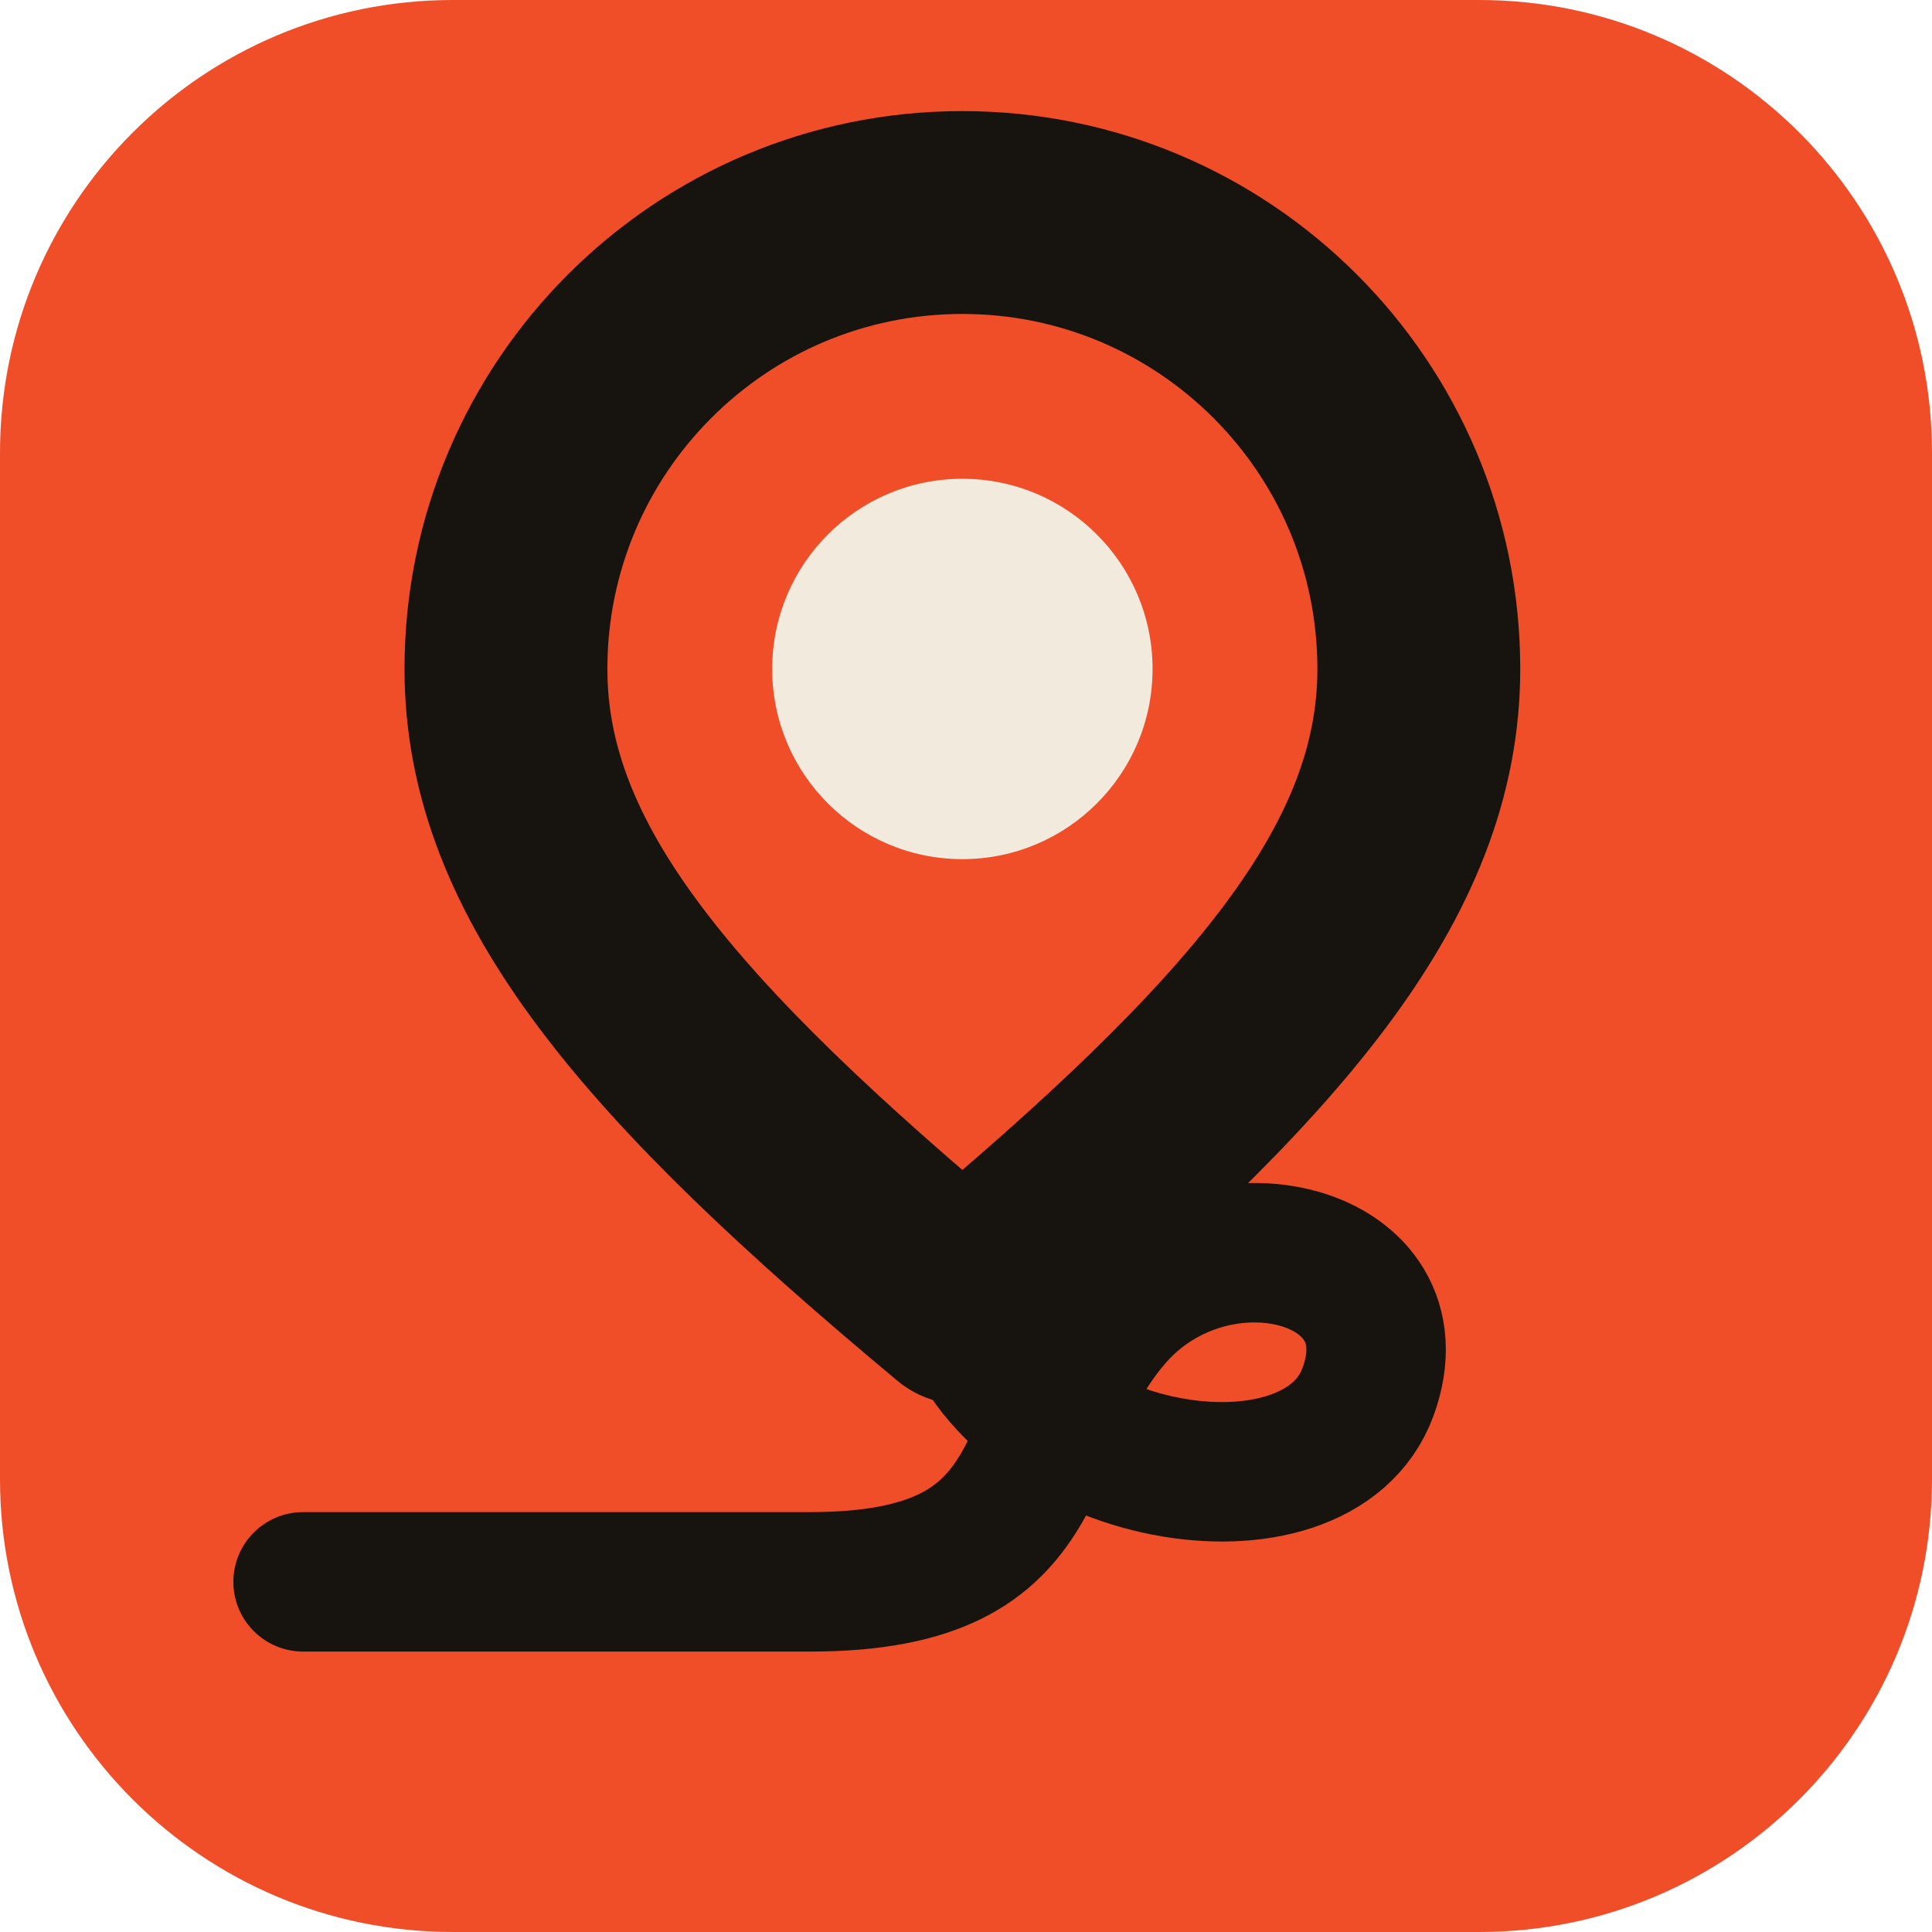
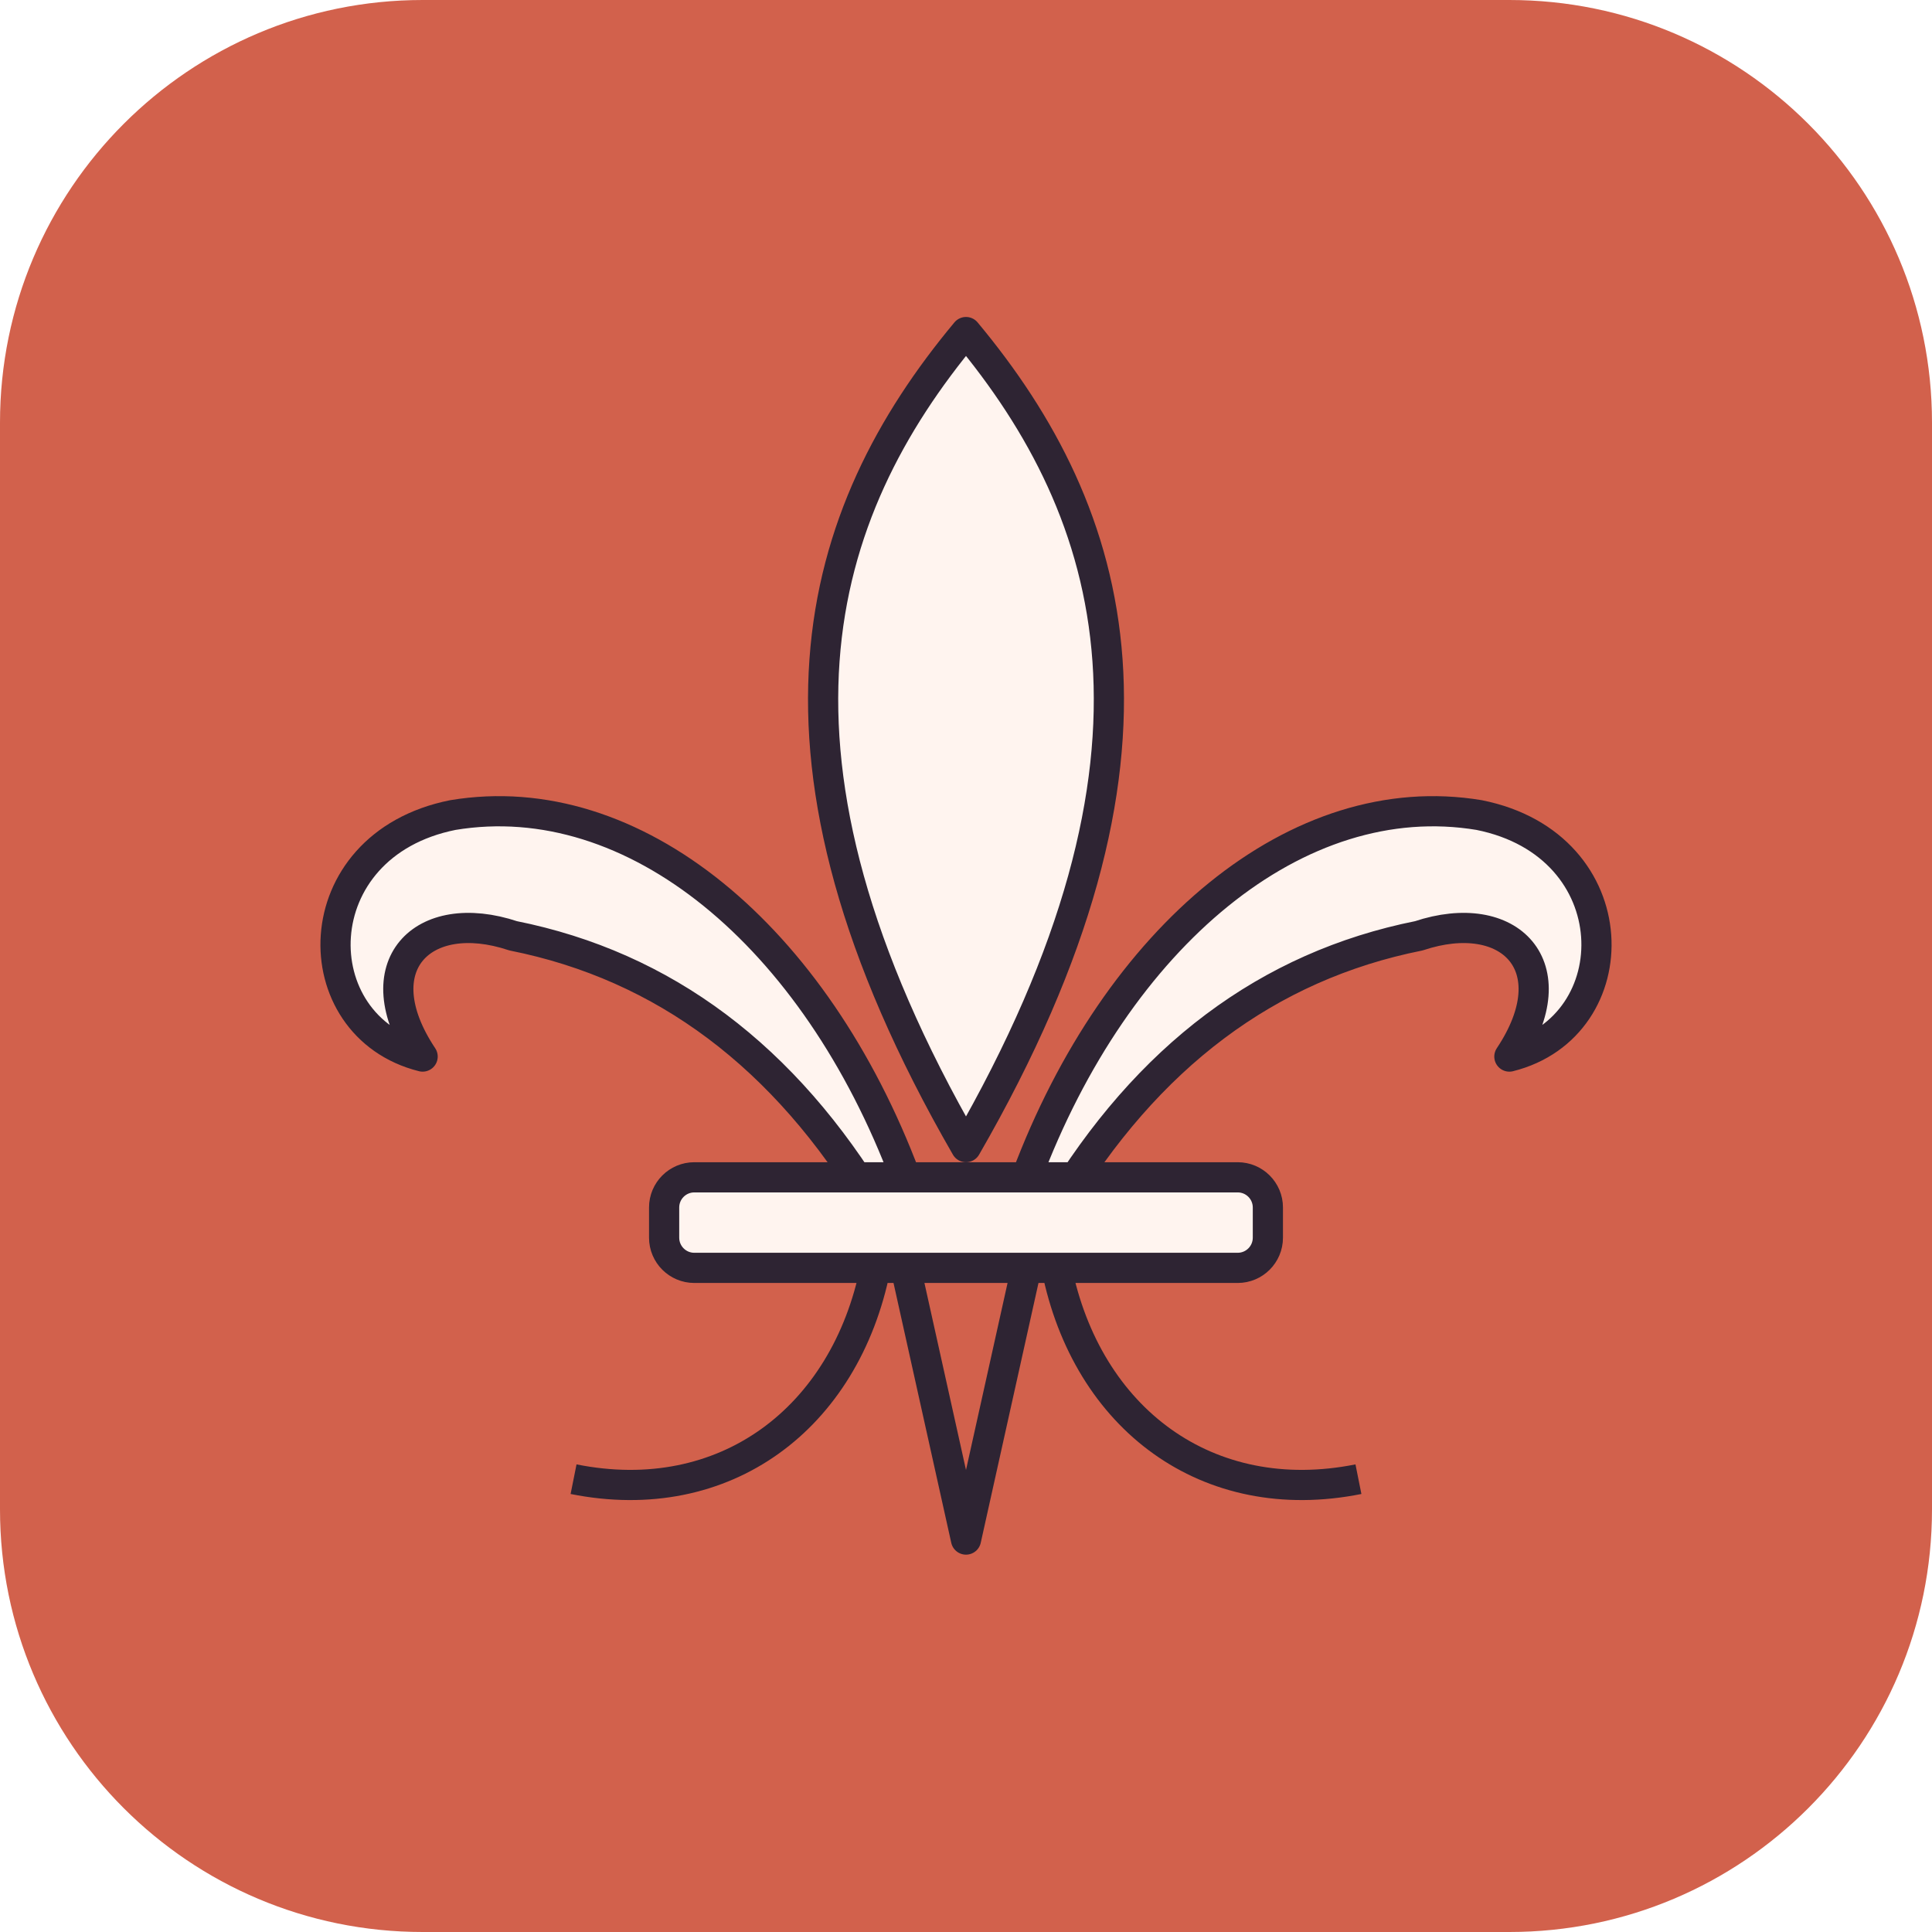
- <svg xmlns="http://www.w3.org/2000/svg" viewBox="0 0 64 64">
-   <rect width="64" height="64" rx="15" fill="#F04E28" />
-   <g transform="translate(5 2) scale(.84)">
-     <path d="M32 49C20 39 14 32 14 24a18 18 0 0 1 36 0c0 8-6 15-18 25Z" fill="none" stroke="#17140F" stroke-width="8" stroke-linejoin="round" />
-     <path d="M32 49c2 7 14 9 16 3.5s-6-7.5-10-3S36 60 26 60H6" fill="none" stroke="#17140F" stroke-width="5.5" stroke-linecap="round" stroke-linejoin="round" />
-     <circle cx="32" cy="24" r="7.5" fill="#F2EBDD" />
+ <svg xmlns="http://www.w3.org/2000/svg" viewBox="0 0 512 512">
+   <rect width="512" height="512" rx="112" fill="#D2614C" />
+   <g transform="translate(256 280) scale(4)" fill="#FFF4EF" stroke="#2E2433" stroke-width="2" stroke-linejoin="round">
+     <path d="M0 -48C10 -36 15 -20 0 6C-15 -20 -10 -36 0 -48Z" />
+     <path d="M4 8C10 -8 22 -18 34 -16C44 -14 44 -2 36 0C40 -6 36 -10 30 -8C20 -6 12 0 6 10Z" />
+     <path transform="scale(-1 1)" d="M4 8C10 -8 22 -18 34 -16C44 -14 44 -2 36 0C40 -6 36 -10 30 -8C20 -6 12 0 6 10Z" />
+     <rect x="-20" y="8" width="40" height="6" rx="2" />
+     <path fill="none" d="M-4 14L0 32L4 14M-6 14C-8 24 -16 30 -26 28M6 14C8 24 16 30 26 28" />
  </g>
</svg>
